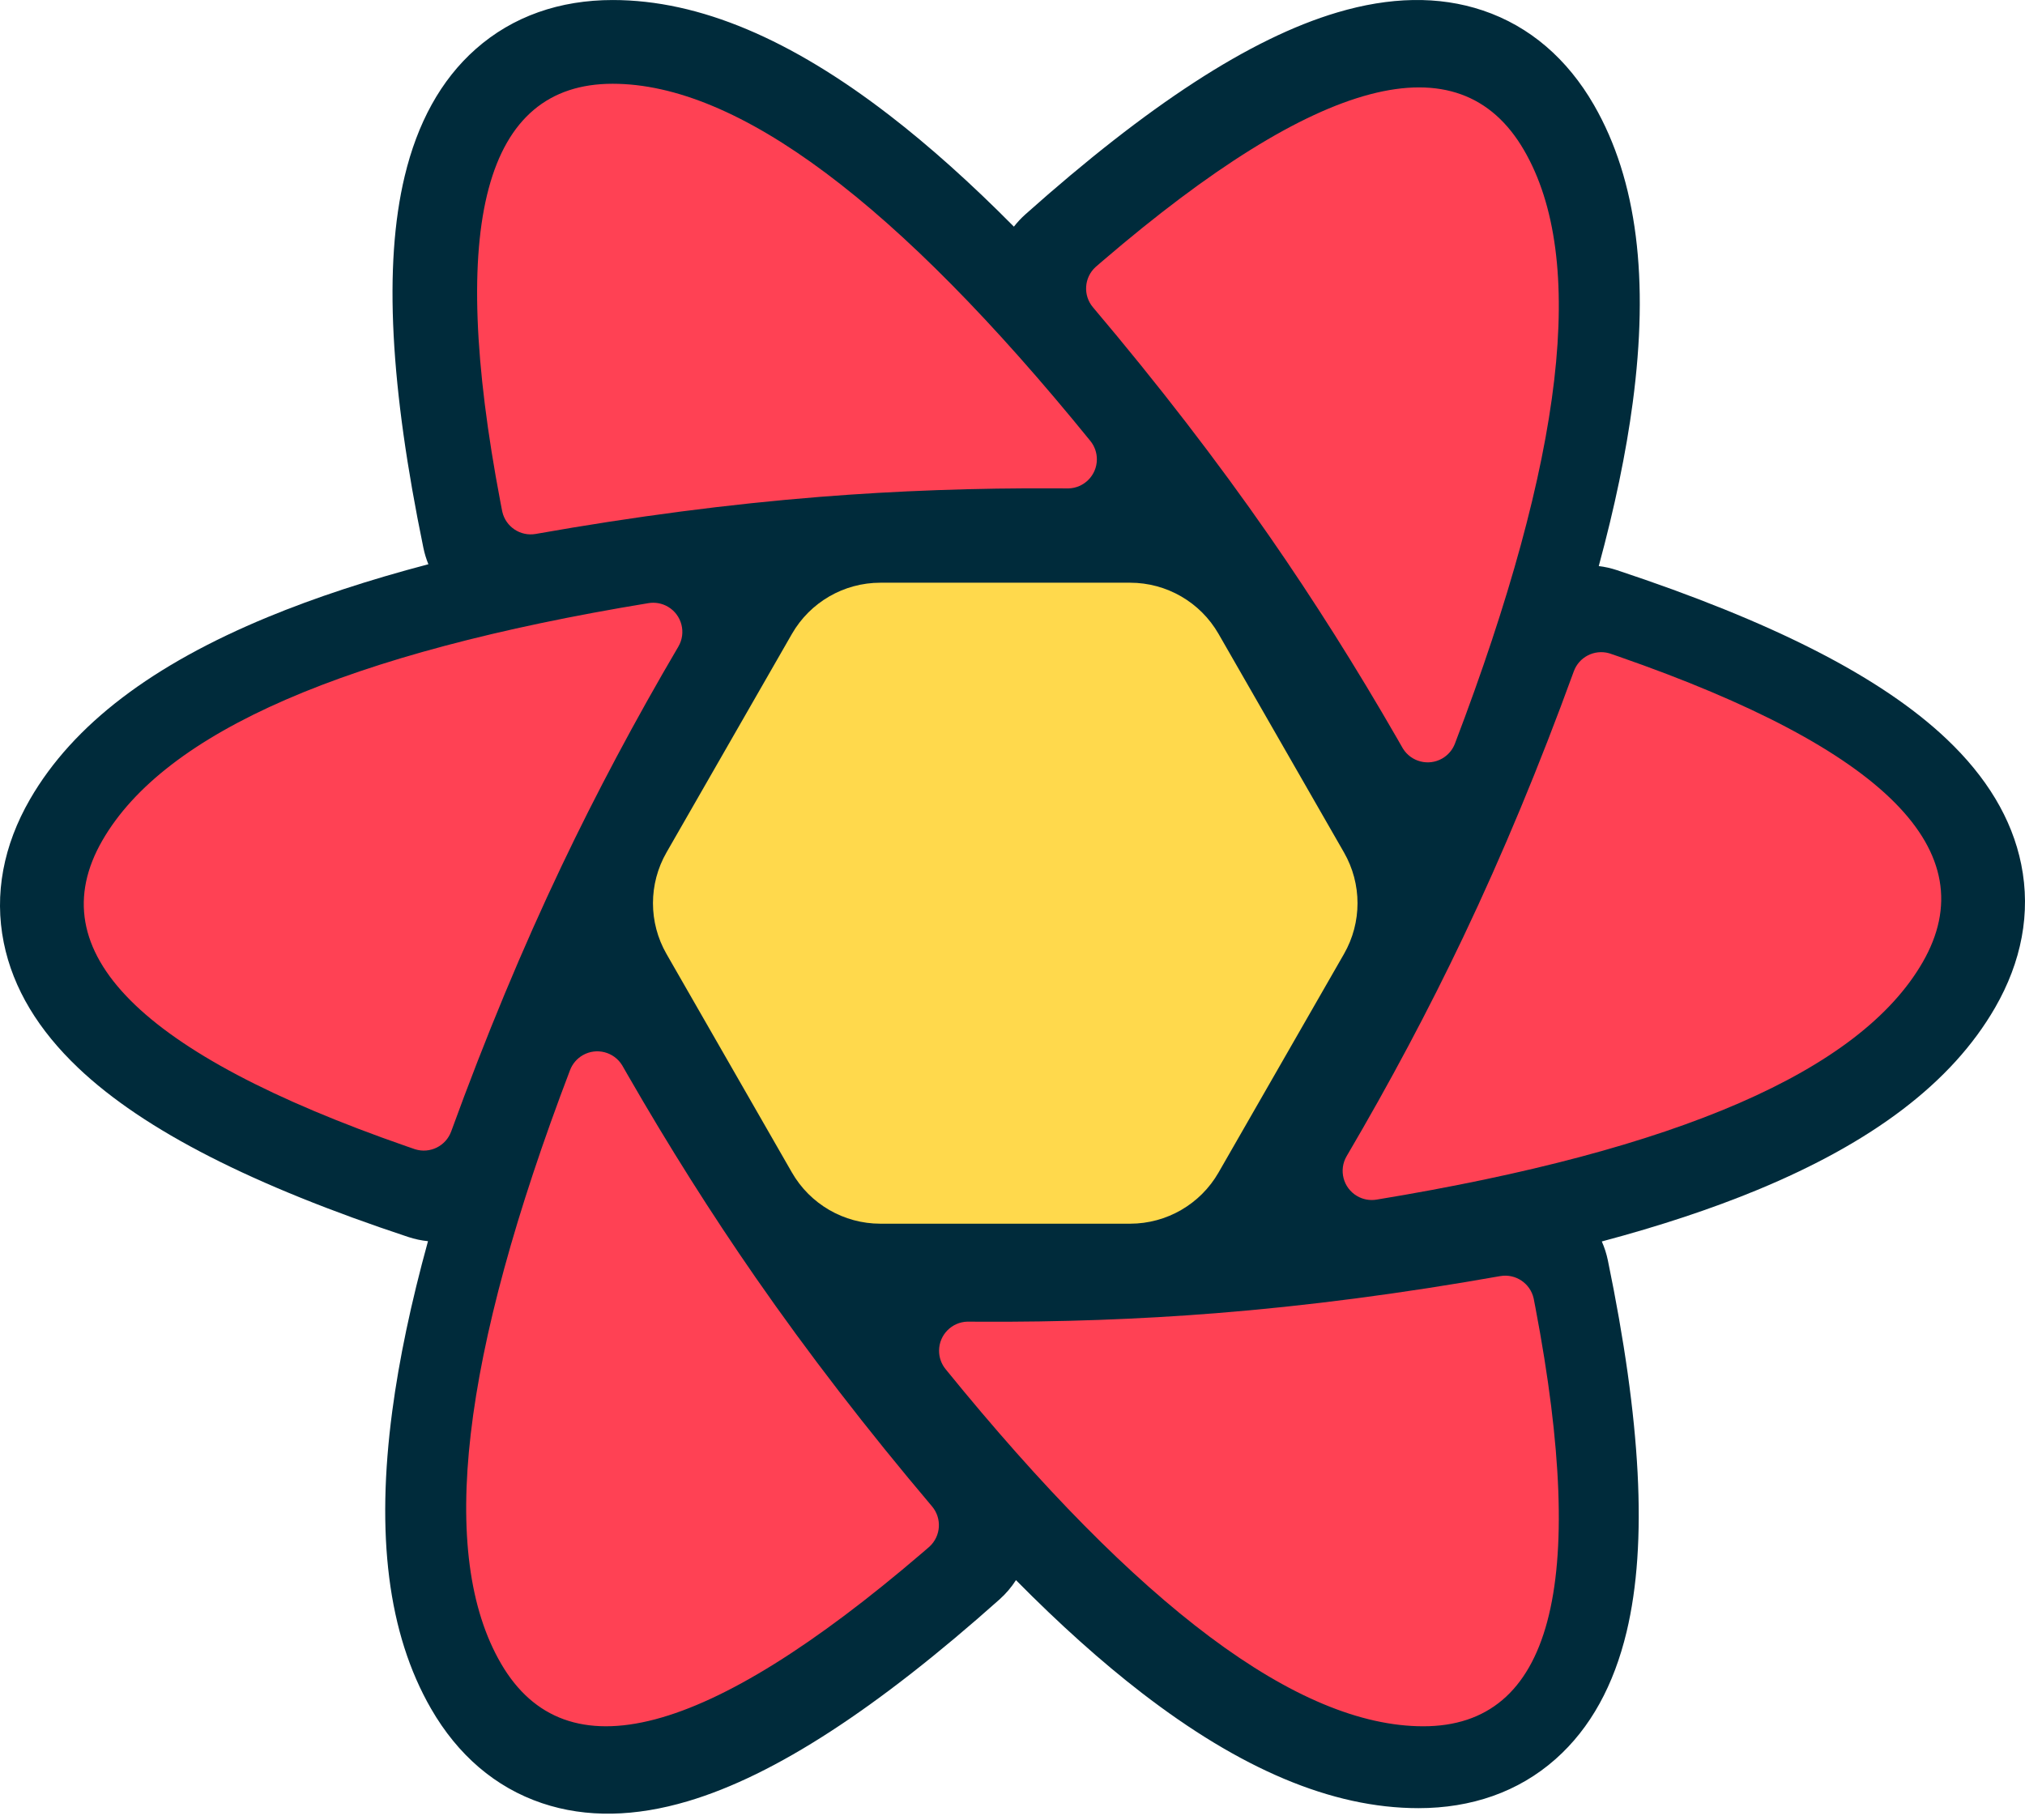
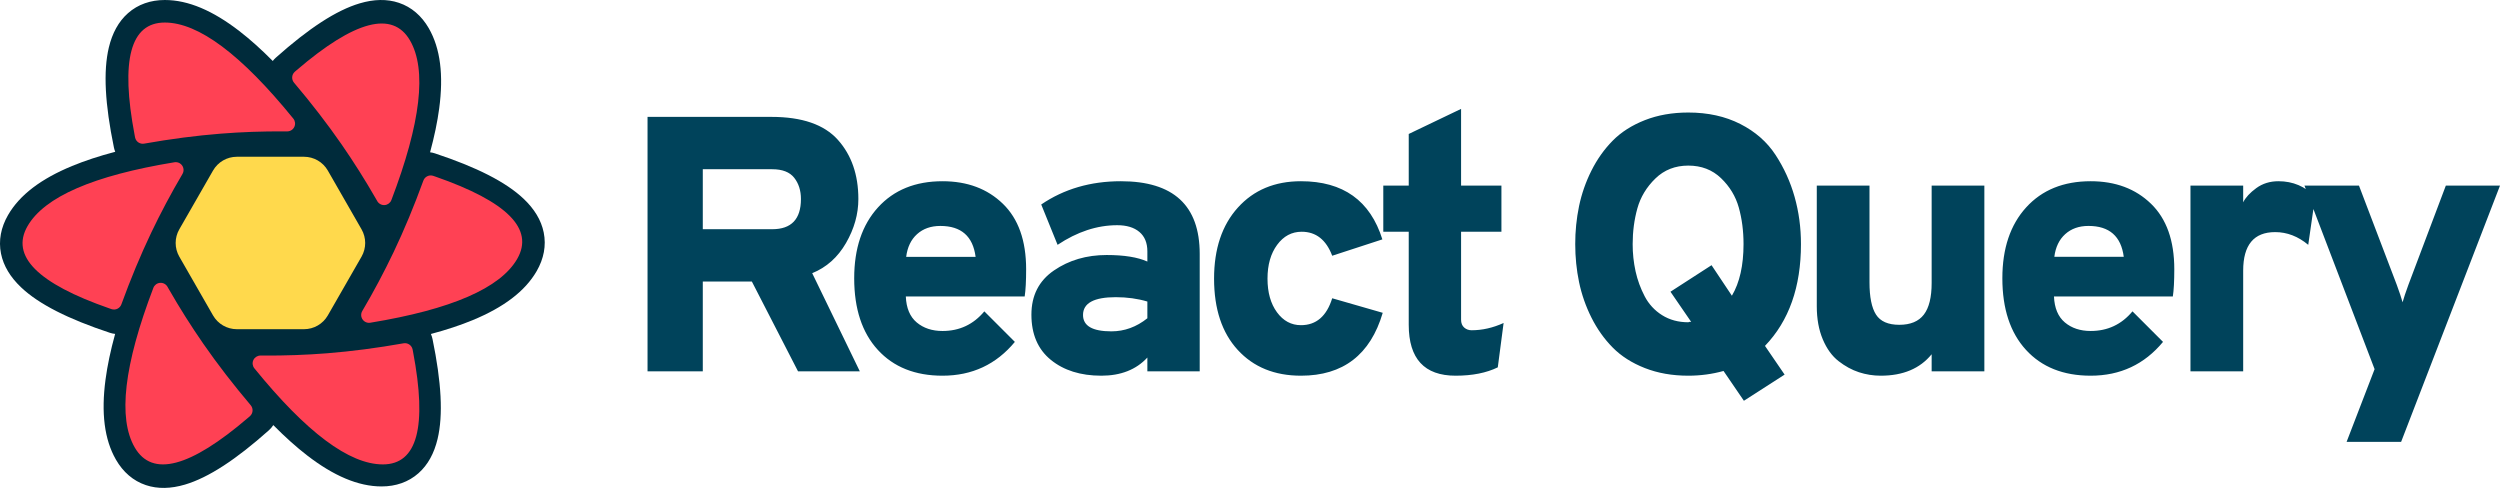
- <svg xmlns="http://www.w3.org/2000/svg" width="256px" height="230px" viewBox="0 0 256 230" version="1.1" preserveAspectRatio="xMidYMid">
-   <g>
-     <path d="M157.98,142.487 L153.07,151.014 C151.59,153.582 148.852,155.165 145.888,155.165 L108.271,155.165 C105.306,155.165 102.568,153.582 101.089,151.014 L96.178,142.487 L157.98,142.487 Z M171.727,118.617 L163.069,133.651 L91.089,133.651 L82.431,118.617 L171.727,118.617 Z M163.387,95.275 L171.741,109.781 L82.417,109.781 L90.771,95.275 L163.387,95.275 Z M145.888,73.209 C148.852,73.209 151.59,74.792 153.07,77.36 L158.298,86.439 L95.86,86.439 L101.089,77.36 C102.568,74.792 105.306,73.209 108.271,73.209 L145.888,73.209 Z" fill="#00435B" />
-     <path d="M53.523,69.252 C49.356,49.046 48.461,33.548 51.155,22.295 C52.757,15.602 55.686,10.142 60.139,6.202 C64.841,2.043 70.785,0.003 77.465,0.003 C88.483,0.003 100.067,5.027 112.446,14.573 C117.495,18.466 122.735,23.159 128.177,28.654 C128.611,28.097 129.1,27.571 129.646,27.085 C145.032,13.373 157.986,4.854 169.066,1.57 C175.654,-0.384 181.839,-0.57 187.471,1.326 C193.417,3.327 198.154,7.463 201.497,13.256 C207.013,22.817 208.467,35.38 206.411,50.893 C205.573,57.216 204.14,64.103 202.115,71.566 C202.879,71.658 203.645,71.828 204.403,72.079 C223.924,78.548 237.748,85.505 246.117,93.456 C251.096,98.186 254.348,103.452 255.524,109.282 C256.764,115.435 255.554,121.606 252.216,127.395 C246.71,136.943 236.587,144.472 222.164,150.436 C216.373,152.831 209.821,155 202.5,156.951 C202.834,157.705 203.094,158.506 203.267,159.346 C207.434,179.552 208.328,195.05 205.635,206.303 C204.033,212.996 201.104,218.456 196.65,222.396 C191.949,226.555 186.004,228.595 179.325,228.595 C168.306,228.595 156.723,223.571 144.344,214.025 C139.241,210.09 133.943,205.339 128.438,199.768 C127.872,200.654 127.177,201.477 126.354,202.21 C110.968,215.922 98.014,224.441 86.934,227.725 C80.346,229.679 74.161,229.865 68.529,227.969 C62.583,225.968 57.846,221.832 54.503,216.039 C48.987,206.478 47.533,193.915 49.589,178.402 C50.458,171.851 51.965,164.693 54.107,156.917 C53.27,156.833 52.429,156.655 51.597,156.38 C32.076,149.911 18.252,142.954 9.883,135.003 C4.904,130.273 1.652,125.007 0.476,119.177 C-0.764,113.024 0.446,106.852 3.784,101.063 C9.29,91.516 19.413,83.986 33.836,78.022 C39.799,75.556 46.57,73.33 54.156,71.334 C53.886,70.673 53.672,69.977 53.523,69.252 Z" fill="#002B3B" />
-     <path d="M189.647,161.333 C191.588,160.989 193.448,162.233 193.882,164.142 L193.905,164.255 L194.112,165.33 C200.822,200.606 196.095,218.245 179.932,218.245 C164.119,218.245 143.988,203.194 119.54,173.092 C119,172.427 118.708,171.595 118.716,170.738 C118.733,168.742 120.335,167.131 122.317,167.087 L122.431,167.087 L123.719,167.096 C134.007,167.152 144.008,166.793 153.723,166.02 C165.19,165.107 177.165,163.545 189.647,161.333 Z M78.646,134.667 L78.708,134.772 L79.354,135.899 C84.531,144.899 89.924,153.441 95.535,161.526 C102.142,171.046 109.572,180.684 117.825,190.44 C119.101,191.949 118.956,194.189 117.515,195.522 L117.422,195.605 L116.591,196.32 C89.285,219.717 71.537,224.388 63.348,210.332 C55.331,196.575 58.238,171.559 72.067,135.285 C72.371,134.488 72.942,133.821 73.683,133.398 C75.414,132.41 77.61,132.981 78.646,134.667 Z M203.503,82.613 L203.615,82.65 L204.643,83.004 C238.348,94.729 251.153,107.614 243.059,121.659 C235.143,135.395 212.129,145.397 174.018,151.663 C173.168,151.803 172.296,151.64 171.554,151.204 C169.8,150.173 169.214,147.915 170.245,146.162 C175.703,136.876 180.62,127.638 184.994,118.445 C189.954,108.02 194.609,96.829 198.959,84.874 C199.619,83.062 201.556,82.077 203.391,82.58 L203.503,82.613 Z M84.446,76.71 C86.2,77.741 86.786,79.998 85.755,81.752 C80.297,91.037 75.38,100.276 71.006,109.469 C66.046,119.894 61.391,131.084 57.041,143.039 C56.368,144.889 54.364,145.876 52.497,145.301 L52.385,145.264 L51.357,144.909 C17.652,133.185 4.847,120.3 12.941,106.255 C20.857,92.518 43.871,82.517 81.982,76.251 C82.832,76.111 83.704,76.273 84.446,76.71 Z M192.652,18.962 C200.669,32.72 197.762,57.736 183.933,94.01 C183.629,94.807 183.058,95.474 182.317,95.897 C180.586,96.885 178.39,96.314 177.354,94.628 L177.292,94.523 L176.646,93.396 C171.469,84.396 166.076,75.854 160.465,67.769 C153.858,58.249 146.428,48.611 138.175,38.855 C136.899,37.346 137.044,35.106 138.485,33.773 L138.578,33.69 L139.409,32.975 C166.715,9.578 184.463,4.907 192.652,18.962 Z M77.449,10.59 C93.263,10.59 113.394,25.641 137.841,55.742 C138.382,56.407 138.673,57.24 138.666,58.097 C138.648,60.093 137.046,61.704 135.065,61.747 L134.95,61.748 L133.662,61.739 C123.375,61.683 113.373,62.042 103.659,62.815 C92.191,63.728 80.216,65.29 67.734,67.502 C65.793,67.846 63.933,66.602 63.5,64.692 L63.476,64.579 L63.269,63.505 C56.559,28.228 61.286,10.59 77.449,10.59 Z" fill="#FF4154" />
-     <g transform="translate(80.57554, 73.66907)" fill="#FFD94C">
-       <path d="M30.719,-1.39989681e-23 L62.295,-1.39989681e-23 C66.913,-1.39989681e-23 71.178,2.47 73.476,6.475 L89.331,34.101 C91.612,38.075 91.612,42.961 89.331,46.935 L73.476,74.561 C71.178,78.566 66.913,81.036 62.295,81.036 L30.719,81.036 C26.101,81.036 21.836,78.566 19.537,74.561 L3.683,46.935 C1.402,42.961 1.402,38.075 3.683,34.101 L19.537,6.475 C21.836,2.47 26.101,-1.39989681e-23 30.719,-1.39989681e-23 Z M57.482,8.338 C62.103,8.338 66.37,10.811 68.667,14.819 L79.723,34.107 C81.999,38.078 81.999,42.958 79.723,46.929 L68.667,66.217 C66.37,70.225 62.103,72.698 57.482,72.698 L35.531,72.698 C30.911,72.698 26.644,70.225 24.347,66.217 L13.291,46.929 C11.015,42.958 11.015,38.078 13.291,34.107 L24.347,14.819 C26.644,10.811 30.911,8.338 35.531,8.338 L57.482,8.338 Z M52.295,17.458 L40.719,17.458 C36.103,17.458 31.84,19.925 29.54,23.927 L29.54,23.927 L23.698,34.095 C21.413,38.072 21.413,42.964 23.698,46.941 L23.698,46.941 L29.54,57.109 C31.84,61.111 36.103,63.578 40.719,63.578 L40.719,63.578 L52.295,63.578 C56.911,63.578 61.174,61.111 63.474,57.109 L63.474,57.109 L69.316,46.941 C71.601,42.964 71.601,38.072 69.316,34.095 L69.316,34.095 L63.474,23.927 C61.174,19.925 56.911,17.458 52.295,17.458 L52.295,17.458 Z M47.301,26.187 C51.913,26.187 56.174,28.651 58.474,32.648 L59.303,34.087 C61.594,38.068 61.594,42.968 59.303,46.949 L58.474,48.388 C56.174,52.385 51.913,54.849 47.301,54.849 L45.713,54.849 C41.101,54.849 36.84,52.385 34.54,48.388 L33.711,46.949 C31.42,42.968 31.42,38.068 33.711,34.087 L34.54,32.648 C36.84,28.651 41.101,26.187 45.713,26.187 L47.301,26.187 Z M46.509,34.786 C44.456,34.786 42.563,35.878 41.538,37.652 C40.514,39.425 40.514,41.611 41.538,43.384 C42.563,45.158 44.456,46.25 46.505,46.25 L46.505,46.25 C48.558,46.25 50.451,45.158 51.476,43.384 C52.5,41.611 52.5,39.425 51.476,37.652 C50.451,35.878 48.558,34.786 46.509,34.786 L46.509,34.786 Z M2.01124849e-22,40.518 L10.321,40.518" />
-     </g>
-   </g>
+ <svg xmlns="http://www.w3.org/2000/svg" width="5.12em" height="1em" viewBox="0 0 512 100">
+   <path fill="#00435b" d="m68.848 62.096l-2.14 3.716a3.61 3.61 0 0 1-3.13 1.809H47.184a3.61 3.61 0 0 1-3.13-1.81l-2.14-3.715zm5.99-10.403l-3.773 6.552H39.697l-3.774-6.552zm-3.634-10.172l3.64 6.322H35.918l3.641-6.322zm-7.626-9.617c1.291 0 2.485.69 3.13 1.81l2.278 3.956h-27.21l2.278-3.956a3.61 3.61 0 0 1 3.13-1.81z" />
+   <path fill="#002b3b" d="M23.325 30.18c-1.816-8.806-2.206-15.56-1.032-20.464c.698-2.917 1.975-5.296 3.916-7.013C28.258.891 30.849.001 33.759.001c4.802 0 9.85 2.19 15.245 6.35q3.299 2.545 6.856 6.137q.283-.366.64-.685C63.204 5.828 68.85 2.115 73.678.684c2.87-.851 5.566-.932 8.02-.106c2.592.872 4.656 2.674 6.113 5.199c2.404 4.167 3.038 9.642 2.142 16.402q-.549 4.132-1.873 9.01q.5.059.997.223c8.508 2.82 14.532 5.851 18.18 9.316c2.17 2.061 3.587 4.356 4.099 6.897c.54 2.681.013 5.37-1.442 7.894c-2.399 4.16-6.81 7.442-13.096 10.041q-3.785 1.565-8.57 2.839q.22.494.334 1.044c1.816 8.806 2.206 15.56 1.032 20.464c-.698 2.917-1.974 5.296-3.915 7.013c-2.049 1.812-4.64 2.702-7.55 2.702c-4.802 0-9.85-2.19-15.245-6.35q-3.335-2.573-6.932-6.213c-.246.386-.55.745-.908 1.064c-6.705 5.975-12.35 9.688-17.18 11.12c-2.87.85-5.566.932-8.02.106c-2.591-.872-4.656-2.675-6.113-5.2c-2.403-4.166-3.037-9.641-2.141-16.401q.567-4.282 1.969-9.364a5 5 0 0 1-1.094-.234c-8.508-2.82-14.532-5.85-18.179-9.316c-2.17-2.061-3.587-4.356-4.1-6.897c-.54-2.681-.013-5.37 1.442-7.894c2.4-4.16 6.811-7.442 13.097-10.04q3.897-1.612 8.855-2.916a5 5 0 0 1-.276-.907" />
+   <path fill="#ff4154" d="M82.648 70.309a1.605 1.605 0 0 1 1.845 1.224l.01.05l.09.467q4.387 23.06-6.179 23.06q-10.337 0-26.319-19.677a1.606 1.606 0 0 1 1.21-2.616h.05l.562.003q6.724.036 13.075-.469q7.496-.596 15.656-2.042M34.274 58.688l.027.045l.281.492a156 156 0 0 0 7.052 11.168q4.32 6.224 9.714 12.6a1.605 1.605 0 0 1-.135 2.215l-.04.037l-.363.311q-17.85 15.294-23.203 6.107q-5.24-8.994 3.8-32.706a1.605 1.605 0 0 1 2.867-.27m54.413-22.685l.048.016l.448.154q22.034 7.665 16.742 16.846q-5.175 8.98-30.088 13.076a1.605 1.605 0 0 1-1.644-2.398a157 157 0 0 0 6.427-12.079q3.243-6.815 6.086-14.63a1.605 1.605 0 0 1 1.932-1zM36.802 33.43c.764.45 1.02 1.433.57 2.197a157 157 0 0 0-6.427 12.08q-3.243 6.815-6.087 14.63a1.605 1.605 0 0 1-1.98.985l-.049-.016l-.448-.155Q.35 55.487 5.64 46.306q5.175-8.98 30.088-13.076c.37-.06.75.01 1.074.2M83.958 8.264q5.24 8.994-3.8 32.705a1.605 1.605 0 0 1-2.867.27l-.027-.046l-.282-.491a156 156 0 0 0-7.051-11.168q-4.32-6.225-9.714-12.601a1.605 1.605 0 0 1 .134-2.215l.041-.036l.362-.312Q78.604-.924 83.958 8.264M33.752 4.615q10.338 0 26.32 19.677a1.606 1.606 0 0 1-1.211 2.617h-.05l-.561-.003q-6.725-.037-13.076.469q-7.496.596-15.656 2.042a1.605 1.605 0 0 1-1.845-1.224l-.01-.05l-.09-.468q-4.387-23.06 6.18-23.06" />
+   <path fill="#ffd94c" d="M48.502 32.105h13.761a5.62 5.62 0 0 1 4.873 2.822l6.91 12.04a5.62 5.62 0 0 1 0 5.592l-6.91 12.04a5.62 5.62 0 0 1-4.873 2.821h-13.76a5.62 5.62 0 0 1-4.874-2.821l-6.909-12.04a5.62 5.62 0 0 1 0-5.593l6.91-12.04a5.62 5.62 0 0 1 4.872-2.821m11.664 3.634a5.62 5.62 0 0 1 4.874 2.824l4.818 8.406a5.62 5.62 0 0 1 0 5.588l-4.818 8.405a5.62 5.62 0 0 1-4.874 2.825H50.6a5.62 5.62 0 0 1-4.875-2.825l-4.818-8.405a5.62 5.62 0 0 1 0-5.588l4.818-8.406A5.62 5.62 0 0 1 50.6 35.74zm-2.26 3.974H52.86a5.62 5.62 0 0 0-4.871 2.82l-2.546 4.43a5.62 5.62 0 0 0 0 5.599l2.546 4.43a5.62 5.62 0 0 0 4.871 2.82h5.045a5.62 5.62 0 0 0 4.872-2.82l2.546-4.43a5.62 5.62 0 0 0 0-5.598l-2.546-4.432a5.62 5.62 0 0 0-4.872-2.819m-2.177 3.804a5.62 5.62 0 0 1 4.869 2.816l.361.627a5.62 5.62 0 0 1 0 5.605l-.361.627a5.62 5.62 0 0 1-4.87 2.816h-.691a5.62 5.62 0 0 1-4.87-2.816l-.36-.627a5.62 5.62 0 0 1 0-5.605l.36-.627a5.62 5.62 0 0 1 4.87-2.816zm-.345 3.747a2.5 2.5 0 0 0-2.167 3.748a2.5 2.5 0 0 0 4.33-2.498a2.5 2.5 0 0 0-2.163-1.25m-20.269 2.499h4.498" />
+   <path fill="#00435b" d="M143.932 76.048V57.661h10.05l9.454 18.387h12.655l-9.752-20.1q4.392-1.786 6.923-6.178t2.531-9.008q0-7.443-4.206-12.134q-4.205-4.69-13.586-4.69h-25.385v52.11zm14.218-29.107h-14.218V34.658h14.218q3.127 0 4.504 1.75t1.377 4.354q0 6.18-5.88 6.18m34.879 30q9.083 0 14.814-6.922l-6.253-6.254q-3.35 4.02-8.561 4.02q-3.201 0-5.285-1.75q-2.085-1.748-2.234-5.322h24.343q.298-1.935.298-5.583q0-8.784-4.764-13.4t-12.358-4.615q-8.337 0-13.214 5.36q-4.876 5.36-4.876 14.516q0 9.38 4.84 14.665q4.838 5.286 13.25 5.286m6.774-24.342h-14.218q.372-2.977 2.233-4.653q1.86-1.675 4.764-1.675q6.402 0 7.221 6.328m25.723 24.343q6.029 0 9.454-3.722v2.828h10.72V52.003q0-14.888-16.154-14.888q-9.306 0-16.304 4.764l3.35 8.263q6.03-4.02 12.21-4.02q2.902 0 4.54 1.377t1.638 3.983v2.085q-2.977-1.34-8.338-1.34q-6.178 0-10.794 3.163q-4.616 3.165-4.616 9.045q0 6.03 3.983 9.269q3.983 3.237 10.31 3.238m2.084-9.082q-5.807 0-5.807-3.35q0-3.648 6.7-3.648q3.5 0 6.477.893v3.425q-3.35 2.68-7.37 2.68m38.824 9.082q12.954 0 16.75-12.879l-10.348-2.978q-1.712 5.51-6.402 5.51q-2.978 0-4.913-2.644q-1.935-2.642-1.936-6.886q0-4.242 1.973-6.923t5.025-2.68q4.392 0 6.253 4.914l10.274-3.35q-3.723-11.911-16.676-11.911q-8.04 0-12.916 5.397q-4.875 5.398-4.876 14.553q0 9.306 4.84 14.591q4.838 5.286 12.952 5.286m31.678 0q5.136 0 8.635-1.712l1.191-9.082q-3.275 1.488-6.55 1.488q-.894 0-1.527-.558q-.632-.559-.632-1.6V47.462h8.263v-9.454h-8.263V22.3l-10.72 5.137v10.571h-5.211v9.454h5.21V66.52q0 10.422 9.604 10.422m59.038 5.136l8.337-5.36l-4.02-5.88q7.37-7.668 7.37-20.845q0-5.061-1.303-9.677a31 31 0 0 0-3.908-8.598q-2.606-3.984-7.22-6.328q-4.616-2.345-10.646-2.345q-4.914 0-8.896 1.563t-6.588 4.206t-4.355 6.142a29.7 29.7 0 0 0-2.531 7.258a38 38 0 0 0-.782 7.78q0 4.02.782 7.779a29.7 29.7 0 0 0 2.53 7.258q1.75 3.499 4.356 6.141t6.588 4.206t8.896 1.564q3.722 0 7.22-.968zm-11.39-16.08q-3.053 0-5.36-1.451a9.94 9.94 0 0 1-3.573-3.871a20.6 20.6 0 0 1-1.861-5.1a25.7 25.7 0 0 1-.596-5.583q0-3.87.968-7.332q.967-3.462 3.685-6.105q2.717-2.642 6.737-2.642t6.7 2.568t3.647 6.03q.969 3.462.968 7.481q0 6.551-2.382 10.571l-4.169-6.253l-8.412 5.434l4.243 6.18h-.372zm39.42 10.944q6.848 0 10.422-4.392v3.498h10.794v-38.04h-10.794v19.95q0 4.393-1.6 6.477q-1.602 2.085-5.026 2.085t-4.764-2.085t-1.34-6.625V38.008h-10.794v24.715q0 3.87 1.228 6.774t3.238 4.467t4.169 2.27q2.16.708 4.467.708m42.993 0q9.081 0 14.814-6.923l-6.253-6.254q-3.35 4.02-8.561 4.02q-3.201 0-5.286-1.75q-2.085-1.748-2.233-5.322h24.343q.297-1.935.298-5.583q0-8.784-4.765-13.4t-12.357-4.615q-8.338 0-13.214 5.36q-4.875 5.36-4.876 14.516q0 9.38 4.839 14.665q4.84 5.286 13.25 5.286m6.774-24.343h-14.219q.373-2.977 2.234-4.653t4.764-1.675q6.402 0 7.221 6.328m24.457 23.45V55.427q0-7.891 6.55-7.891q3.649 0 6.775 2.605l1.415-9.826q-3.053-3.201-7.52-3.201q-2.604 0-4.54 1.414t-2.68 2.903v-3.424h-10.795v38.04zM491.75 90.49L512 38.008h-11.092l-7.668 20.323q-.82 2.233-1.19 3.573q-.373-1.34-1.192-3.573l-7.742-20.323H471.95l14.367 37.594l-5.732 14.888z" />
</svg>
